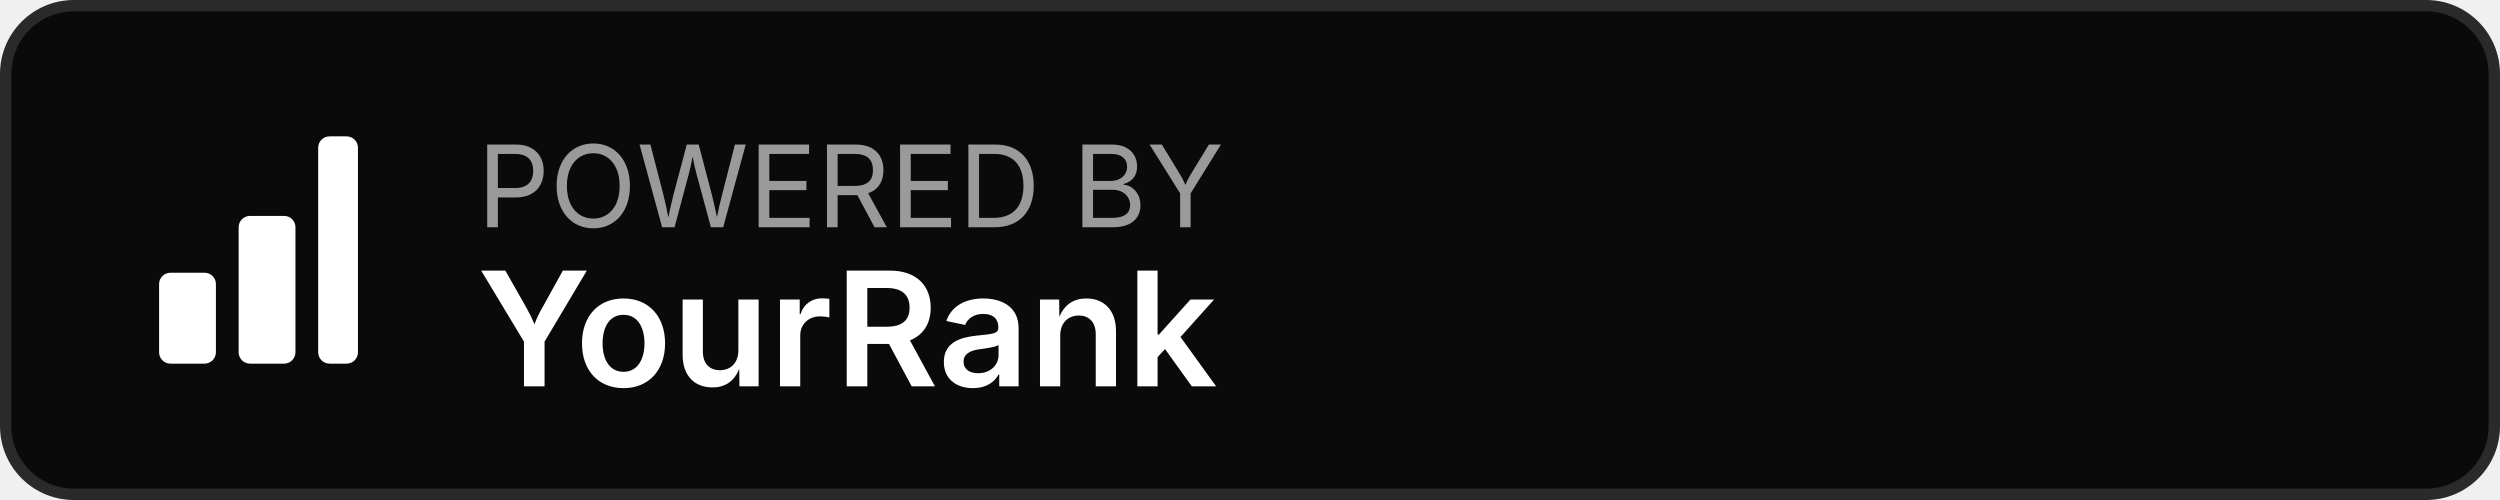
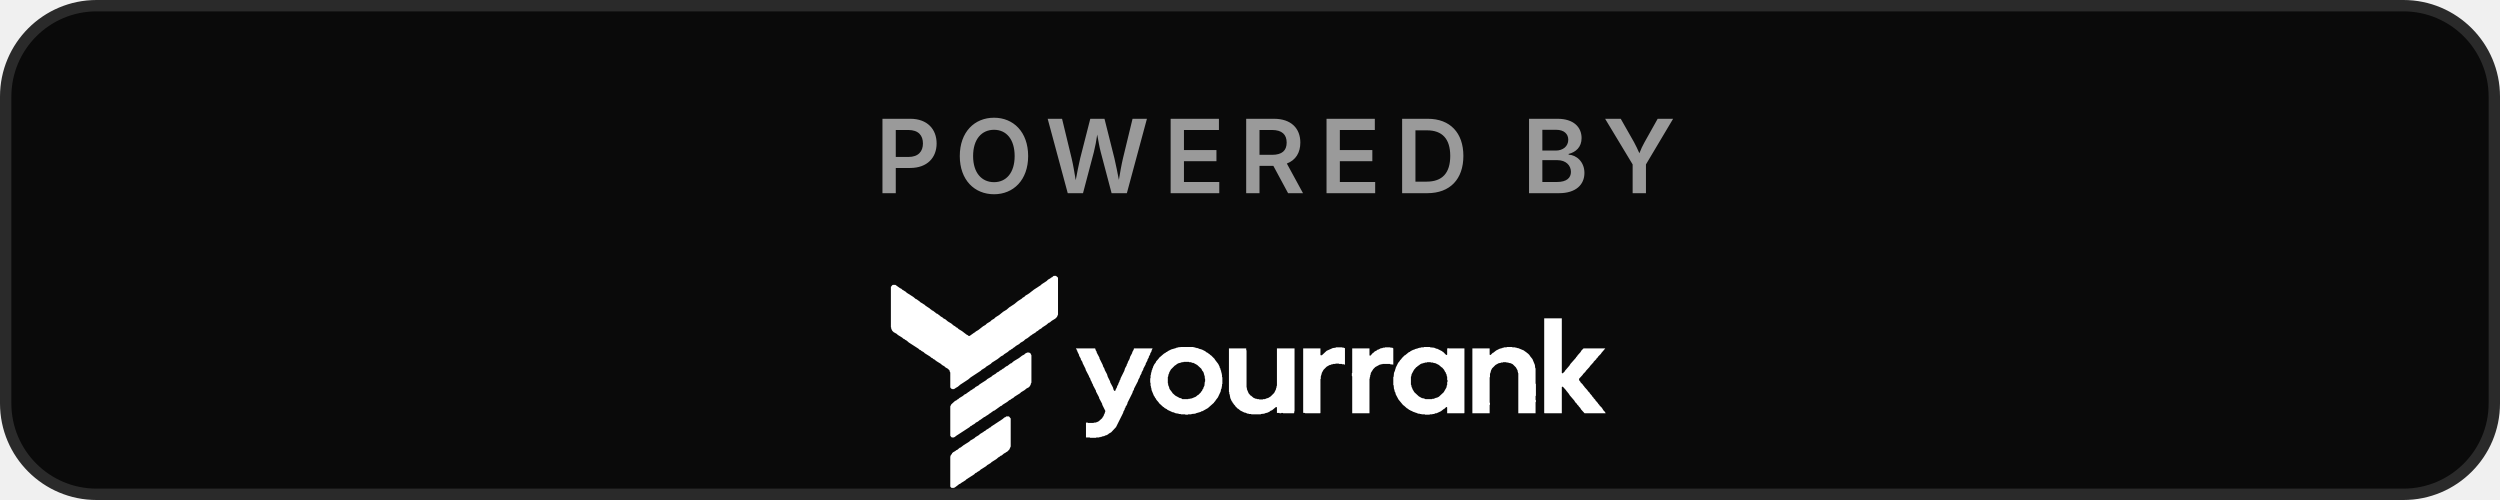
- <svg xmlns="http://www.w3.org/2000/svg" viewBox="0 0 220 44" width="220" height="44">
-   <rect x="0.5" y="0.5" width="219" height="43" rx="6" fill="#0A0A0A" stroke="#2A2A2A" />
-   <g fill="#FFFFFF">
-     <rect x="14" y="24" width="5" height="8" rx="1" />
-     <rect x="21" y="19" width="5" height="13" rx="1" />
-     <rect x="28" y="12" width="3.5" height="20" rx="1" />
-   </g>
-   <text x="42" y="20" font-family="Inter, Helvetica, Arial, sans-serif" font-size="10" fill="#9A9A9A">POWERED BY</text>
-   <text x="42" y="34" font-family="Inter, Helvetica, Arial, sans-serif" font-size="14" font-weight="600" fill="#FFFFFF">YourRank</text>
+ <svg xmlns="http://www.w3.org/2000/svg" viewBox="0 0 220 44" width="220" height="44" fill="none">
+   <rect x="0.5" y="0.5" width="219" height="43" rx="8" fill="#0A0A0A" stroke="#2A2A2A" />
+   <text x="77" y="17" font-family="Inter, Helvetica, Arial, sans-serif" font-size="9" font-weight="600" letter-spacing="1.2" fill="#9A9A9A">POWERED BY</text>
+   <svg x="77" y="23" width="66" height="22" viewBox="0 0 2172 724" preserveAspectRatio="xMidYMid meet">
+     <path d="M388 449L380 449L378 451L375 452L369 457L337 478L334 481L331 482L329 484L322 488L319 491L316 492L314 494L304 500L301 503L291 509L288 512L276 519L273 522L257 532L248 539L245 540L238 546L235 547L233 549L226 553L223 556L223 557L219 562L219 564L218 565V652L220 655L222 656L225 656L226 657L227 656L231 655L244 645L247 644L249 642L262 634L265 631L287 617L291 613L294 612L296 610L303 606L306 603L322 593L325 590L335 584L338 581L351 573L358 567L359 567L364 563L367 562L374 556L377 555L379 553L383 551L389 545L393 536V455ZM450 266L446 264L441 264L435 267L432 270L426 273L417 280L402 289L395 295L392 296L383 303L380 304L371 311L370 311L365 315L362 316L359 319L353 322L350 325L340 331L337 334L325 341L322 344L303 356L300 359L291 364L287 368L284 369L282 371L275 375L272 378L271 378L263 384L260 385L254 390L244 396L241 399L240 399L235 403L232 404L221 414L218 420V505L221 509L223 510L228 510L232 508L234 506L274 480L277 477L280 476L282 474L289 470L292 467L298 464L304 459L305 459L316 451L319 450L321 448L328 444L331 441L332 441L343 433L346 432L364 419L367 418L370 415L383 407L389 402L392 401L394 399L401 395L404 392L420 382L423 379L433 373L439 368L445 365L448 362L451 357V355L453 351V272ZM1025 252V378L1026 379V384L1027 385L1029 396L1033 405L1035 407L1036 410L1039 413V414L1043 418V419L1051 427L1052 427L1058 432L1070 438L1072 438L1079 441L1082 441L1083 442L1089 442L1090 443H1117L1118 442L1128 441L1129 440L1137 438L1143 435L1145 433L1150 431L1161 422L1163 422L1164 423V439H1171L1172 440L1176 440L1177 439L1181 439L1182 440H1213L1214 439V435L1215 434V252H1164V360L1163 361V365L1162 366L1161 371L1156 381L1146 391L1138 396L1136 396L1129 399L1124 399L1123 400L1113 400L1112 399L1107 399L1106 398L1103 398L1096 395L1089 389L1088 389L1082 382L1077 370V366L1076 365V258L1075 257V252ZM804 252L750 252L749 256L745 263V265L739 276L737 283L732 292V294L729 299V301L724 310L722 317L711 339V341L708 346V348L705 353V355L701 362V364L697 371V373L695 375L693 375L691 372L689 365L681 350V348L674 334L672 327L665 314V312L660 303V301L650 281V279L642 264V262L639 257L638 253L637 252H582V253L584 255V257L586 259V261L591 271V273L596 282V284L601 292V294L610 312V314L620 333V335L622 337L624 341V343L628 350V352L631 356V358L640 375V377L649 394V396L658 413V415L667 433V435L666 436V438L665 439V441L663 444L662 448L660 450L658 454L648 463L642 466L640 466L639 467L634 467L633 468H617L616 467H611V510H622L623 511H640L641 510H649L650 509H653L654 508H657L658 507L664 506L667 504L669 504L675 501L677 499L684 495L698 480L719 438V436L723 429V427L726 422V420L728 418L731 412V410L746 380V378L750 371V369L762 346V344L767 335V333L772 324V322L777 313V311L784 298V296L789 287V285L793 278V276L797 269V267L801 260V258ZM1498 250L1493 250L1492 249H1477L1476 250L1471 250L1470 251L1464 252L1459 255L1455 256L1453 258L1447 261L1443 265L1442 265L1435 273L1433 273L1432 272V252H1382V323L1381 324V332L1382 333V440H1432V340L1433 339V335L1434 334V330L1435 329L1436 323L1443 312L1449 306L1462 299L1464 299L1465 298L1469 298L1470 297L1491 297L1492 298L1501 299V252ZM1361 251L1359 251L1358 250L1354 250L1353 249H1335L1334 250L1326 251L1308 259L1294 272L1291 272L1290 271V252H1240V438L1241 439H1245L1246 440H1289L1290 439V341L1291 340V333L1292 332V329L1293 328L1294 323L1299 314L1308 305L1317 300L1319 300L1323 298L1326 298L1327 297L1333 297L1334 296H1343L1344 297H1352L1353 298L1358 298L1359 299L1361 299ZM1890 266L1889 266L1885 262L1884 262L1879 258L1862 251L1859 251L1858 250L1855 250L1854 249L1846 249L1845 248H1830L1829 249L1822 249L1821 250L1818 250L1817 251L1809 253L1799 258L1790 265L1789 265L1783 271L1781 271L1780 270V252H1730V440H1780V416L1781 415V410L1780 409V336L1781 335V325L1782 324L1784 316L1787 310L1797 300L1806 295L1812 294L1813 293L1818 293L1819 292L1828 292L1829 293L1834 293L1835 294L1841 295L1847 298L1856 307L1861 316V319L1862 320V323L1863 324V440H1913V408L1914 407V402L1913 401V390L1914 389V355L1913 354V310L1912 309L1911 300L1904 283L1896 273V272ZM1525 281V282L1520 287V288L1515 294L1508 308V310L1507 311V313L1506 314V316L1503 323L1502 334L1501 335V358L1502 359L1503 370L1504 371L1505 377L1507 380L1508 385L1516 400L1530 417L1531 417L1541 426L1542 426L1547 430L1550 431L1552 433L1554 433L1559 436L1561 436L1564 438L1566 438L1573 441L1577 441L1578 442L1582 442L1583 443L1592 443L1593 444H1606L1607 443L1614 443L1615 442L1619 442L1623 440L1626 440L1639 434L1648 427L1649 427L1654 422L1656 422L1657 423V440H1706L1707 439V252H1661L1660 251L1659 252H1657V270L1656 271L1654 271L1645 262L1644 262L1642 260L1628 253L1626 253L1619 250L1608 249L1607 248H1590L1589 249L1582 249L1581 250L1577 250L1576 251L1573 251L1572 252L1564 254L1561 256L1559 256L1551 260L1549 262L1546 263L1535 272L1534 272ZM1599 292L1609 292L1610 293L1616 293L1617 294L1623 295L1633 300L1641 307L1642 307L1648 314L1651 320L1653 322V324L1655 327L1656 333L1657 334V343L1658 344V349L1657 350V358L1656 359L1655 365L1647 379L1633 392L1627 395L1625 395L1618 398L1614 398L1613 399H1594L1590 397L1584 396L1575 391L1562 379L1556 369V367L1554 364L1553 358L1552 357V334L1553 333L1554 327L1561 314L1568 306L1569 306L1573 302L1574 302L1579 298L1583 296L1588 295L1589 294L1592 294L1593 293L1598 293ZM877 249L876 250L873 250L872 251L858 255L848 260L846 262L843 263L841 265L837 267L822 280V281L814 290L813 293L809 298L805 306V308L803 311V313L801 317V320L800 321V324L799 325V329L798 330V338L797 339V351L798 352V360L799 361V365L800 366L801 373L808 390L810 392L811 395L813 397L815 401L822 409V410L835 422L836 422L839 425L845 428L847 430L862 437L864 437L871 440L879 441L880 442L885 442L886 443H898L899 444H906L907 443L916 443L917 442L928 441L929 440L943 436L946 434L948 434L964 425L982 409V408L986 404V403L993 394L1001 377L1002 371L1004 367V363L1005 362V356L1006 355V336L1005 335V328L1004 327V323L1003 322L1002 316L1001 315L1000 310L998 307V305L994 297L984 284V283L973 272L972 272L968 268L967 268L964 265L961 264L956 260L946 255L944 255L943 254L941 254L934 251L931 251L930 250L927 250L926 249L923 249L922 248H888L887 248ZM894 291H909L910 292L915 292L919 294L922 294L933 300L945 311L948 317L950 319L952 323L953 328L954 329V332L955 333V339L956 340V348L955 349L954 360L951 366V368L949 370L947 375L944 378V379L936 387L935 387L929 392L917 397L914 397L913 398L908 398L907 399H890L886 396L883 396L870 389L861 381V380L854 371L852 367V365L849 358V354L848 353V335L849 334V331L850 330V327L852 324V322L857 313L869 301L870 301L875 297L879 295L887 293L888 292L893 292ZM1938 165V439L1939 440H1989V364L1990 363L1992 363L2002 374V375L2006 379V380L2009 383L2012 388L2025 403L2028 408L2033 413V414L2038 419V420L2042 424L2045 429L2055 440H2116L2114 436L2110 432L2105 424L2098 417V416L2094 412V411L2086 402V401L2081 396V395L2077 391V390L2070 382V381L2064 375V374L2054 363V362L2050 358V357L2043 350V349L2039 344V340L2050 328V327L2058 319V318L2070 305V304L2081 292V291L2089 283V282L2094 277V276L2103 267V266L2115 252H2052L2046 258L2043 263L2034 273V274L2030 278V279L2014 297L2011 302L1998 317V318L1992 324L1990 324L1989 323V165ZM530 48L529 46L524 42L518 42L516 43L513 46L510 47L508 49L501 53L497 57L483 66L480 69L460 82L446 93L436 99L432 103L428 105L425 108L414 115L403 124L389 133L381 140L371 146L360 155L349 162L345 166L338 170L334 174L324 180L320 184L313 188L299 199L292 203L289 206L288 206L274 216L271 216L269 214L265 212L252 202L242 196L238 192L235 191L232 188L228 186L221 180L211 174L204 168L198 165L195 162L191 160L181 152L178 151L168 143L165 142L162 139L161 139L158 136L147 129L144 126L131 118L127 114L126 114L121 110L118 109L111 103L92 91L89 88L79 82L76 79L73 78L59 68L52 68L50 69L46 74V191L47 192V195L50 201L54 205L63 210L66 213L79 221L82 224L85 225L87 227L91 229L98 235L126 253L129 256L132 257L134 259L141 263L144 266L160 276L163 279L166 280L169 283L172 284L175 287L176 287L178 289L191 297L194 300L201 304L204 307L211 311L216 316V318L218 322V365L221 369L223 369L224 370L228 370L229 369L231 369L233 367L240 363L247 357L270 342L277 336L306 317L309 314L319 308L322 305L335 297L339 293L355 283L365 275L371 272L374 269L385 262L389 258L392 257L394 255L398 253L401 250L402 250L408 245L418 239L421 236L431 230L435 226L442 222L452 214L453 214L455 212L465 206L468 203L472 201L475 198L482 194L485 191L496 184L503 178L506 177L512 172L522 166L527 161L530 154V48Z" fill="#FFFFFF" fill-rule="evenodd" />
+   </svg>
</svg>
